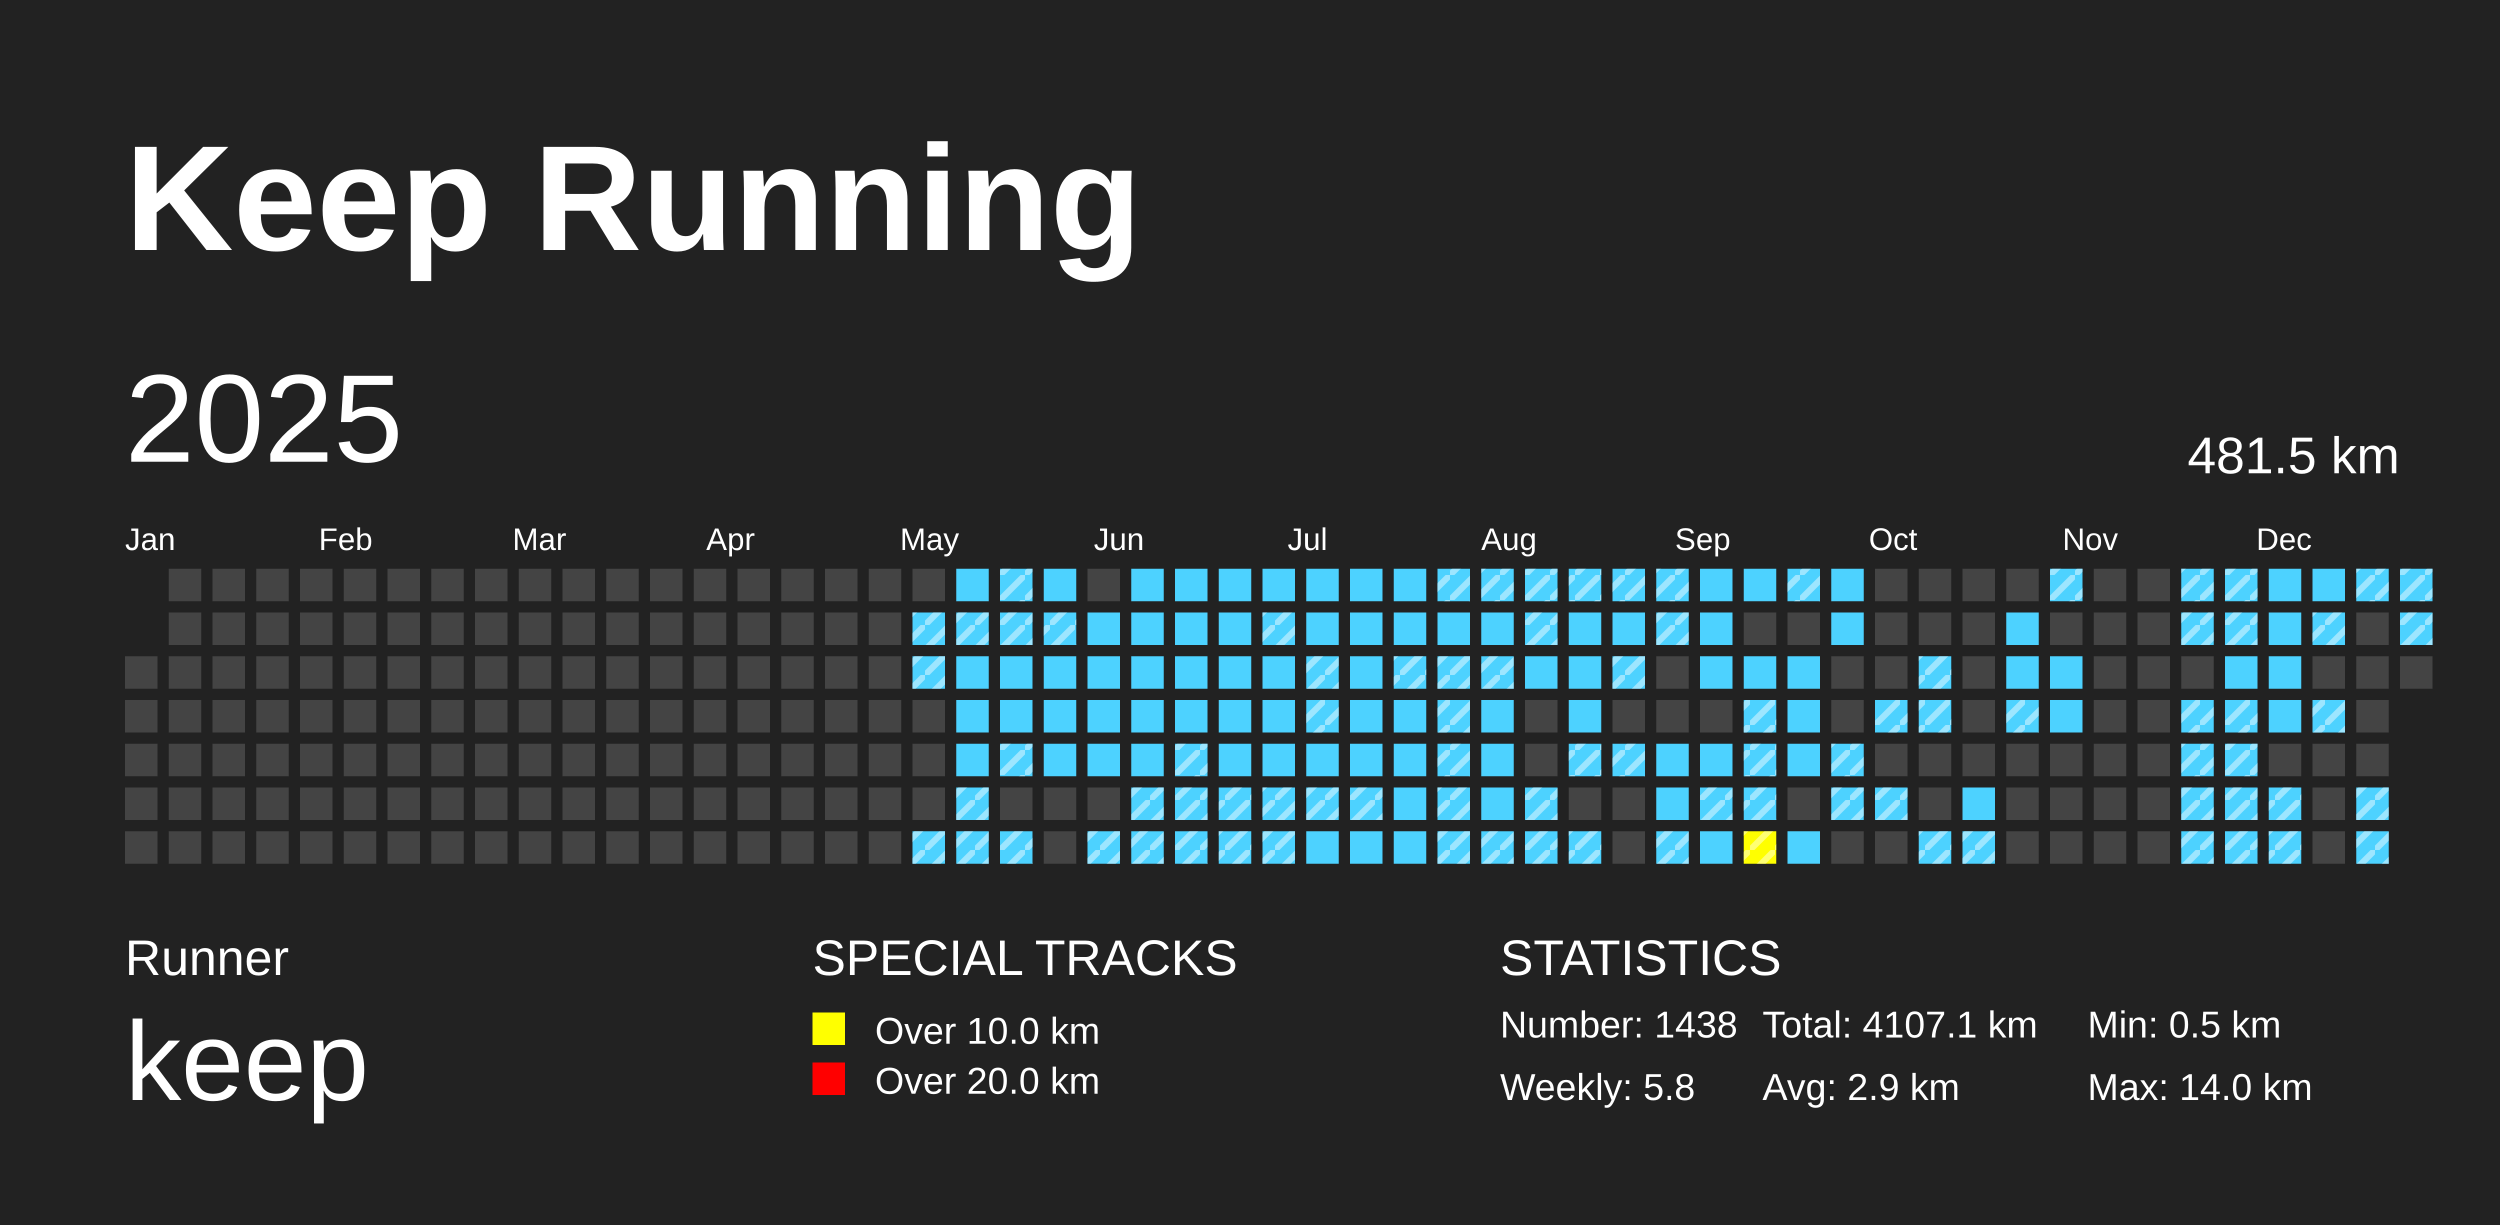
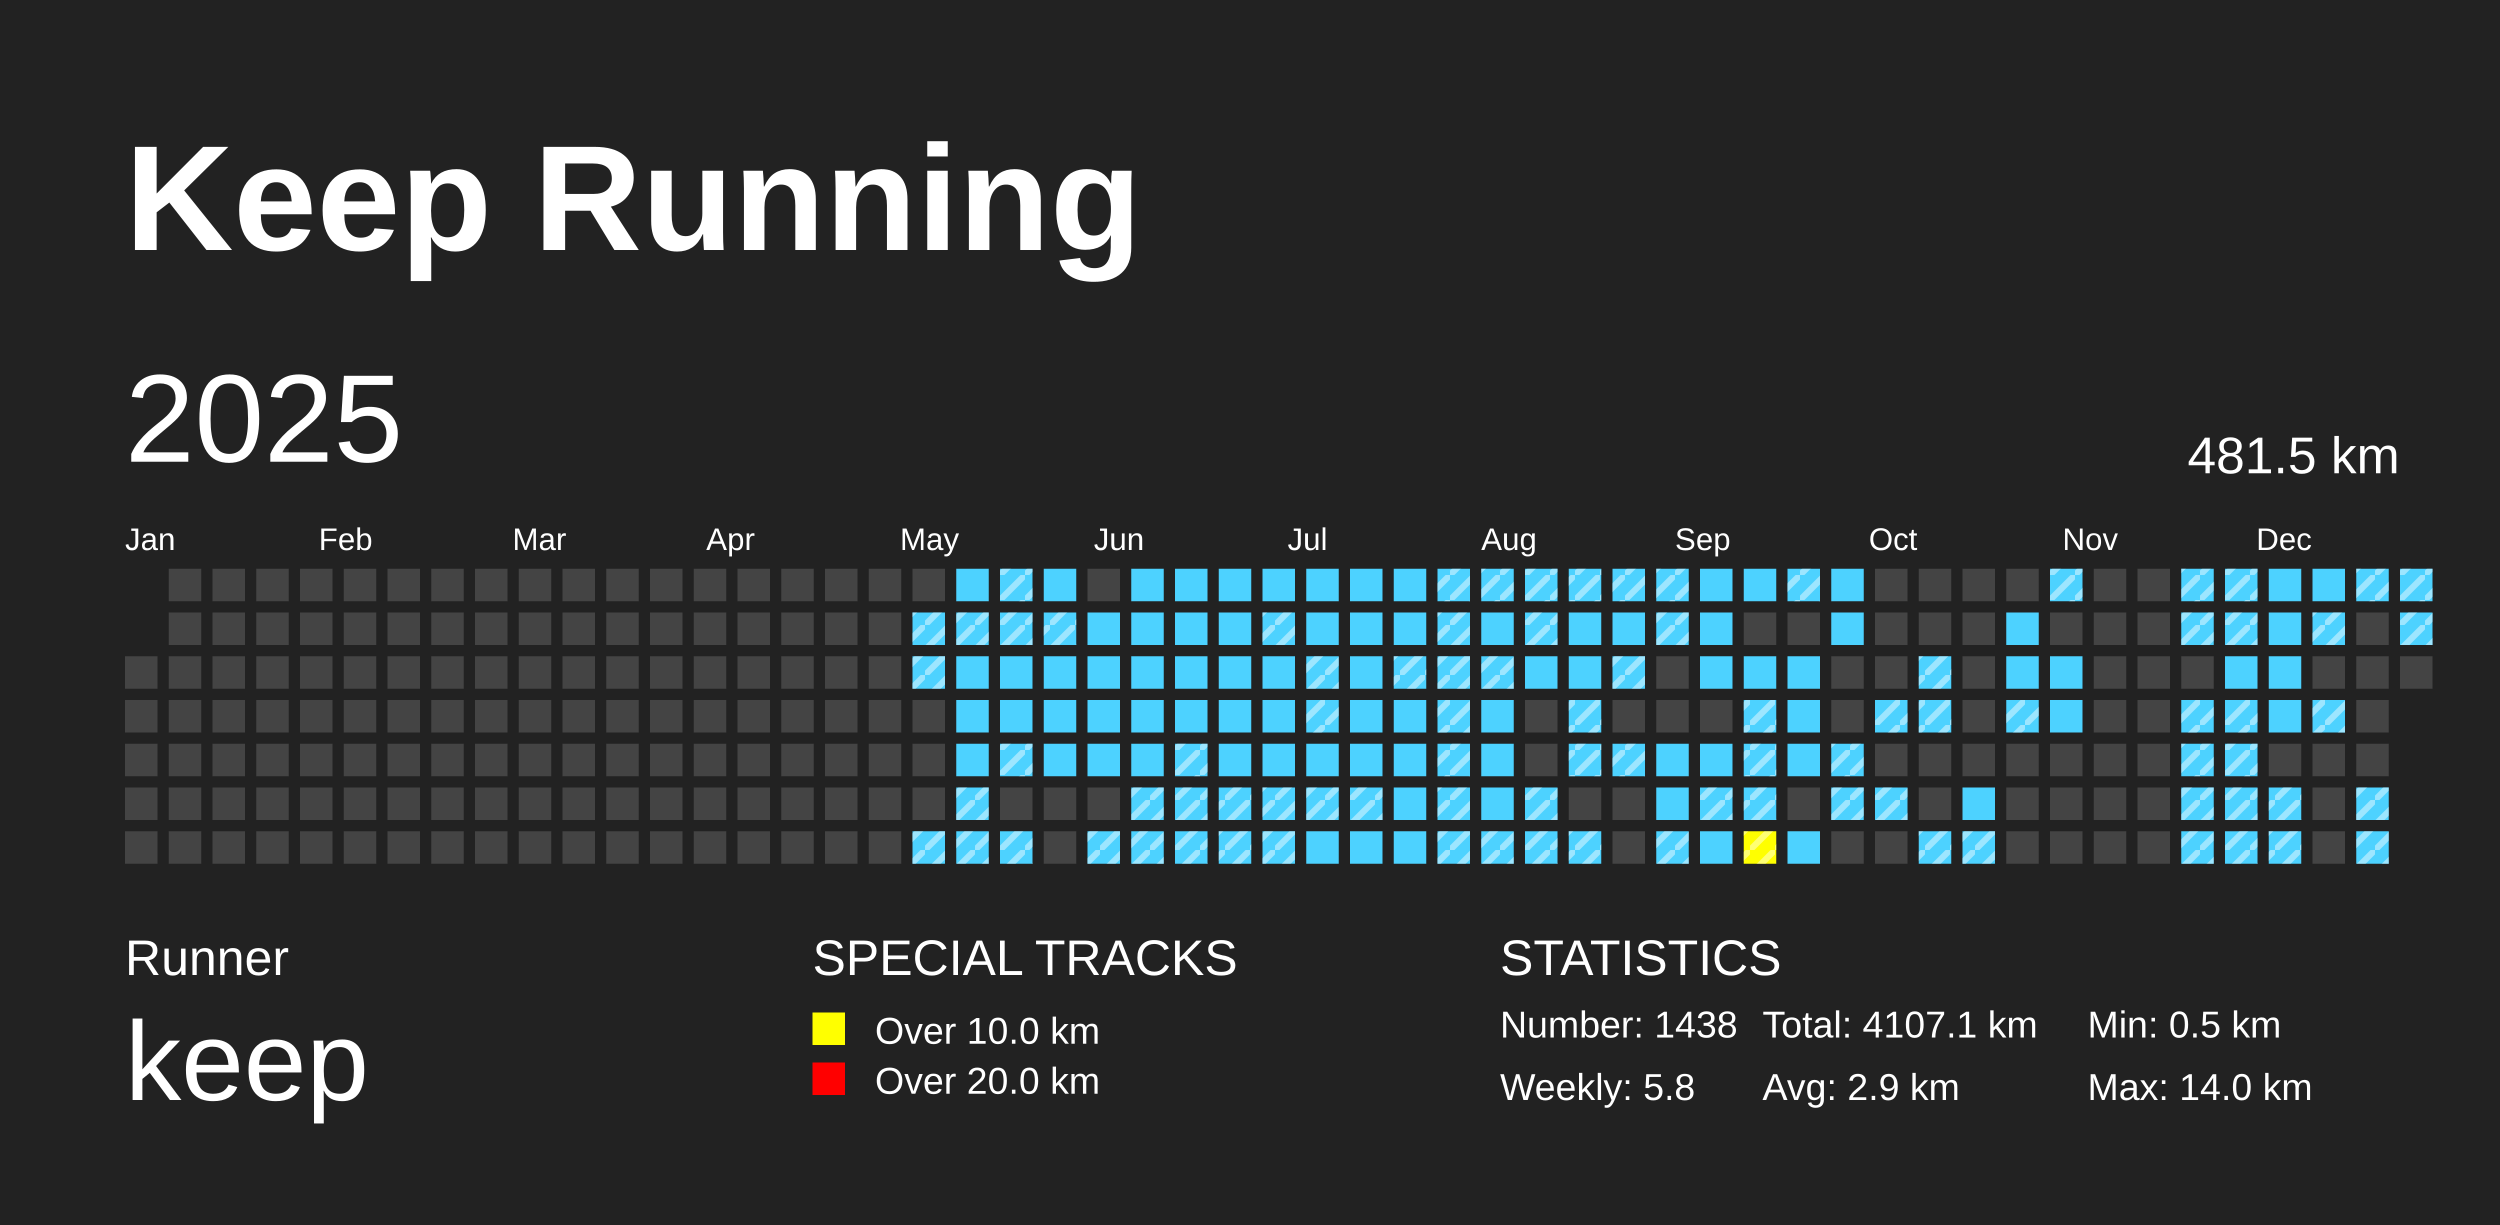
<svg xmlns="http://www.w3.org/2000/svg" baseProfile="full" height="98mm" version="1.1" viewBox="0,0,200,98" width="200mm">
  <defs>
    <pattern height="2" id="indoor-stripe" patternUnits="userSpaceOnUse" width="2">
      <line stroke="white" stroke-opacity="0.45" stroke-width="0.5" x1="0" x2="2" y1="2" y2="0" />
    </pattern>
  </defs>
  <rect fill="#222222" height="98" width="200" x="0" y="0" />
  <text fill="#FFFFFF" style="font-size:12px; font-family:Arial; font-weight:bold;" x="10" y="20">Keep Running</text>
  <text fill="#FFFFFF" style="font-size:4px; font-family:Arial" x="10" y="78">Runner</text>
  <text fill="#FFFFFF" style="font-size:9px; font-family:Arial" x="10" y="88">keep</text>
  <text fill="#FFFFFF" style="font-size:4px; font-family:Arial" x="65" y="78">SPECIAL TRACKS</text>
  <rect fill="yellow" height="2.6" width="2.6" x="65" y="81" />
  <text fill="#FFFFFF" style="font-size:3px; font-family:Arial" x="70" y="83.5">Over 10.0 km</text>
  <rect fill="red" height="2.6" width="2.6" x="65" y="85" />
  <text fill="#FFFFFF" style="font-size:3px; font-family:Arial" x="70" y="87.5">Over 20.0 km</text>
  <text fill="#FFFFFF" style="font-size:4px; font-family:Arial" x="120" y="78">STATISTICS</text>
  <text fill="#FFFFFF" style="font-size:3px; font-family:Arial" x="120" y="83">Number: 1438</text>
  <text fill="#FFFFFF" style="font-size:3px; font-family:Arial" x="120" y="88">Weekly: 5.8</text>
  <text fill="#FFFFFF" style="font-size:3px; font-family:Arial" x="141" y="83">Total: 4107.1 km</text>
  <text fill="#FFFFFF" style="font-size:3px; font-family:Arial" x="141" y="88">Avg: 2.9 km</text>
  <text fill="#FFFFFF" style="font-size:3px; font-family:Arial" x="167" y="83">Min: 0.5 km</text>
  <text fill="#FFFFFF" style="font-size:3px; font-family:Arial" x="167" y="88">Max: 14.0 km</text>
  <text dominant-baseline="hanging" fill="#FFFFFF" style="font-size:10.0px; font-family:Arial;" x="10" y="30">2025</text>
  <text dominant-baseline="hanging" fill="#FFFFFF" style="font-size:4.125px; font-family:Arial;" x="175" y="35">481.5 km</text>
  <text fill="#FFFFFF" style="font-size:2.5px; font-family:Arial" x="10.0" y="44">Jan</text>
  <text fill="#FFFFFF" style="font-size:2.5px; font-family:Arial" x="25.5" y="44">Feb</text>
  <text fill="#FFFFFF" style="font-size:2.5px; font-family:Arial" x="41.0" y="44">Mar</text>
  <text fill="#FFFFFF" style="font-size:2.5px; font-family:Arial" x="56.5" y="44">Apr</text>
  <text fill="#FFFFFF" style="font-size:2.5px; font-family:Arial" x="72.0" y="44">May</text>
  <text fill="#FFFFFF" style="font-size:2.5px; font-family:Arial" x="87.5" y="44">Jun</text>
  <text fill="#FFFFFF" style="font-size:2.5px; font-family:Arial" x="103.0" y="44">Jul</text>
  <text fill="#FFFFFF" style="font-size:2.5px; font-family:Arial" x="118.5" y="44">Aug</text>
  <text fill="#FFFFFF" style="font-size:2.5px; font-family:Arial" x="134.0" y="44">Sep</text>
  <text fill="#FFFFFF" style="font-size:2.5px; font-family:Arial" x="149.5" y="44">Oct</text>
  <text fill="#FFFFFF" style="font-size:2.5px; font-family:Arial" x="165.0" y="44">Nov</text>
  <text fill="#FFFFFF" style="font-size:2.5px; font-family:Arial" x="180.5" y="44">Dec</text>
  <rect fill="#444444" height="2.6" width="2.6" x="10.0" y="52.5" />
  <rect fill="#444444" height="2.6" width="2.6" x="10.0" y="56.0" />
  <rect fill="#444444" height="2.6" width="2.6" x="10.0" y="59.5" />
  <rect fill="#444444" height="2.6" width="2.6" x="10.0" y="63.0" />
  <rect fill="#444444" height="2.6" width="2.6" x="10.0" y="66.5" />
  <rect fill="#444444" height="2.6" width="2.6" x="13.5" y="45.5" />
  <rect fill="#444444" height="2.6" width="2.6" x="13.5" y="49.0" />
  <rect fill="#444444" height="2.6" width="2.6" x="13.5" y="52.5" />
  <rect fill="#444444" height="2.6" width="2.6" x="13.5" y="56.0" />
  <rect fill="#444444" height="2.6" width="2.6" x="13.5" y="59.5" />
  <rect fill="#444444" height="2.6" width="2.6" x="13.5" y="63.0" />
  <rect fill="#444444" height="2.6" width="2.6" x="13.5" y="66.5" />
  <rect fill="#444444" height="2.6" width="2.6" x="17.0" y="45.5" />
  <rect fill="#444444" height="2.6" width="2.6" x="17.0" y="49.0" />
  <rect fill="#444444" height="2.6" width="2.6" x="17.0" y="52.5" />
  <rect fill="#444444" height="2.6" width="2.6" x="17.0" y="56.0" />
  <rect fill="#444444" height="2.6" width="2.6" x="17.0" y="59.5" />
  <rect fill="#444444" height="2.6" width="2.6" x="17.0" y="63.0" />
  <rect fill="#444444" height="2.6" width="2.6" x="17.0" y="66.5" />
  <rect fill="#444444" height="2.6" width="2.6" x="20.5" y="45.5" />
  <rect fill="#444444" height="2.6" width="2.6" x="20.5" y="49.0" />
  <rect fill="#444444" height="2.6" width="2.6" x="20.5" y="52.5" />
  <rect fill="#444444" height="2.6" width="2.6" x="20.5" y="56.0" />
  <rect fill="#444444" height="2.6" width="2.6" x="20.5" y="59.5" />
  <rect fill="#444444" height="2.6" width="2.6" x="20.5" y="63.0" />
  <rect fill="#444444" height="2.6" width="2.6" x="20.5" y="66.5" />
  <rect fill="#444444" height="2.6" width="2.6" x="24.0" y="45.5" />
  <rect fill="#444444" height="2.6" width="2.6" x="24.0" y="49.0" />
  <rect fill="#444444" height="2.6" width="2.6" x="24.0" y="52.5" />
  <rect fill="#444444" height="2.6" width="2.6" x="24.0" y="56.0" />
  <rect fill="#444444" height="2.6" width="2.6" x="24.0" y="59.5" />
  <rect fill="#444444" height="2.6" width="2.6" x="24.0" y="63.0" />
  <rect fill="#444444" height="2.6" width="2.6" x="24.0" y="66.5" />
  <rect fill="#444444" height="2.6" width="2.6" x="27.5" y="45.5" />
  <rect fill="#444444" height="2.6" width="2.6" x="27.5" y="49.0" />
  <rect fill="#444444" height="2.6" width="2.6" x="27.5" y="52.5" />
  <rect fill="#444444" height="2.6" width="2.6" x="27.5" y="56.0" />
  <rect fill="#444444" height="2.6" width="2.6" x="27.5" y="59.5" />
  <rect fill="#444444" height="2.6" width="2.6" x="27.5" y="63.0" />
  <rect fill="#444444" height="2.6" width="2.6" x="27.5" y="66.5" />
  <rect fill="#444444" height="2.6" width="2.6" x="31.0" y="45.5" />
  <rect fill="#444444" height="2.6" width="2.6" x="31.0" y="49.0" />
  <rect fill="#444444" height="2.6" width="2.6" x="31.0" y="52.5" />
  <rect fill="#444444" height="2.6" width="2.6" x="31.0" y="56.0" />
  <rect fill="#444444" height="2.6" width="2.6" x="31.0" y="59.5" />
  <rect fill="#444444" height="2.6" width="2.6" x="31.0" y="63.0" />
  <rect fill="#444444" height="2.6" width="2.6" x="31.0" y="66.5" />
  <rect fill="#444444" height="2.6" width="2.6" x="34.5" y="45.5" />
  <rect fill="#444444" height="2.6" width="2.6" x="34.5" y="49.0" />
  <rect fill="#444444" height="2.6" width="2.6" x="34.5" y="52.5" />
  <rect fill="#444444" height="2.6" width="2.6" x="34.5" y="56.0" />
  <rect fill="#444444" height="2.6" width="2.6" x="34.5" y="59.5" />
  <rect fill="#444444" height="2.6" width="2.6" x="34.5" y="63.0" />
  <rect fill="#444444" height="2.6" width="2.6" x="34.5" y="66.5" />
  <rect fill="#444444" height="2.6" width="2.6" x="38.0" y="45.5" />
  <rect fill="#444444" height="2.6" width="2.6" x="38.0" y="49.0" />
  <rect fill="#444444" height="2.6" width="2.6" x="38.0" y="52.5" />
  <rect fill="#444444" height="2.6" width="2.6" x="38.0" y="56.0" />
  <rect fill="#444444" height="2.6" width="2.6" x="38.0" y="59.5" />
  <rect fill="#444444" height="2.6" width="2.6" x="38.0" y="63.0" />
  <rect fill="#444444" height="2.6" width="2.6" x="38.0" y="66.5" />
  <rect fill="#444444" height="2.6" width="2.6" x="41.5" y="45.5" />
  <rect fill="#444444" height="2.6" width="2.6" x="41.5" y="49.0" />
  <rect fill="#444444" height="2.6" width="2.6" x="41.5" y="52.5" />
  <rect fill="#444444" height="2.6" width="2.6" x="41.5" y="56.0" />
  <rect fill="#444444" height="2.6" width="2.6" x="41.5" y="59.5" />
  <rect fill="#444444" height="2.6" width="2.6" x="41.5" y="63.0" />
  <rect fill="#444444" height="2.6" width="2.6" x="41.5" y="66.5" />
  <rect fill="#444444" height="2.6" width="2.6" x="45.0" y="45.5" />
  <rect fill="#444444" height="2.6" width="2.6" x="45.0" y="49.0" />
  <rect fill="#444444" height="2.6" width="2.6" x="45.0" y="52.5" />
  <rect fill="#444444" height="2.6" width="2.6" x="45.0" y="56.0" />
  <rect fill="#444444" height="2.6" width="2.6" x="45.0" y="59.5" />
  <rect fill="#444444" height="2.6" width="2.6" x="45.0" y="63.0" />
  <rect fill="#444444" height="2.6" width="2.6" x="45.0" y="66.5" />
  <rect fill="#444444" height="2.6" width="2.6" x="48.5" y="45.5" />
  <rect fill="#444444" height="2.6" width="2.6" x="48.5" y="49.0" />
  <rect fill="#444444" height="2.6" width="2.6" x="48.5" y="52.5" />
  <rect fill="#444444" height="2.6" width="2.6" x="48.5" y="56.0" />
  <rect fill="#444444" height="2.6" width="2.6" x="48.5" y="59.5" />
  <rect fill="#444444" height="2.6" width="2.6" x="48.5" y="63.0" />
  <rect fill="#444444" height="2.6" width="2.6" x="48.5" y="66.5" />
  <rect fill="#444444" height="2.6" width="2.6" x="52.0" y="45.5" />
  <rect fill="#444444" height="2.6" width="2.6" x="52.0" y="49.0" />
  <rect fill="#444444" height="2.6" width="2.6" x="52.0" y="52.5" />
  <rect fill="#444444" height="2.6" width="2.6" x="52.0" y="56.0" />
  <rect fill="#444444" height="2.6" width="2.6" x="52.0" y="59.5" />
  <rect fill="#444444" height="2.6" width="2.6" x="52.0" y="63.0" />
  <rect fill="#444444" height="2.6" width="2.6" x="52.0" y="66.5" />
  <rect fill="#444444" height="2.6" width="2.6" x="55.5" y="45.5" />
  <rect fill="#444444" height="2.6" width="2.6" x="55.5" y="49.0" />
  <rect fill="#444444" height="2.6" width="2.6" x="55.5" y="52.5" />
  <rect fill="#444444" height="2.6" width="2.6" x="55.5" y="56.0" />
  <rect fill="#444444" height="2.6" width="2.6" x="55.5" y="59.5" />
  <rect fill="#444444" height="2.6" width="2.6" x="55.5" y="63.0" />
  <rect fill="#444444" height="2.6" width="2.6" x="55.5" y="66.5" />
  <rect fill="#444444" height="2.6" width="2.6" x="59.0" y="45.5" />
  <rect fill="#444444" height="2.6" width="2.6" x="59.0" y="49.0" />
  <rect fill="#444444" height="2.6" width="2.6" x="59.0" y="52.5" />
  <rect fill="#444444" height="2.6" width="2.6" x="59.0" y="56.0" />
  <rect fill="#444444" height="2.6" width="2.6" x="59.0" y="59.5" />
  <rect fill="#444444" height="2.6" width="2.6" x="59.0" y="63.0" />
  <rect fill="#444444" height="2.6" width="2.6" x="59.0" y="66.5" />
  <rect fill="#444444" height="2.6" width="2.6" x="62.5" y="45.5" />
  <rect fill="#444444" height="2.6" width="2.6" x="62.5" y="49.0" />
  <rect fill="#444444" height="2.6" width="2.6" x="62.5" y="52.5" />
  <rect fill="#444444" height="2.6" width="2.6" x="62.5" y="56.0" />
  <rect fill="#444444" height="2.6" width="2.6" x="62.5" y="59.5" />
  <rect fill="#444444" height="2.6" width="2.6" x="62.5" y="63.0" />
  <rect fill="#444444" height="2.6" width="2.6" x="62.5" y="66.5" />
  <rect fill="#444444" height="2.6" width="2.6" x="66.0" y="45.5" />
  <rect fill="#444444" height="2.6" width="2.6" x="66.0" y="49.0" />
  <rect fill="#444444" height="2.6" width="2.6" x="66.0" y="52.5" />
  <rect fill="#444444" height="2.6" width="2.6" x="66.0" y="56.0" />
  <rect fill="#444444" height="2.6" width="2.6" x="66.0" y="59.5" />
  <rect fill="#444444" height="2.6" width="2.6" x="66.0" y="63.0" />
  <rect fill="#444444" height="2.6" width="2.6" x="66.0" y="66.5" />
  <rect fill="#444444" height="2.6" width="2.6" x="69.5" y="45.5" />
  <rect fill="#444444" height="2.6" width="2.6" x="69.5" y="49.0" />
  <rect fill="#444444" height="2.6" width="2.6" x="69.5" y="52.5" />
  <rect fill="#444444" height="2.6" width="2.6" x="69.5" y="56.0" />
  <rect fill="#444444" height="2.6" width="2.6" x="69.5" y="59.5" />
  <rect fill="#444444" height="2.6" width="2.6" x="69.5" y="63.0" />
  <rect fill="#444444" height="2.6" width="2.6" x="69.5" y="66.5" />
  <rect fill="#444444" height="2.6" width="2.6" x="73.0" y="45.5" />
  <rect fill="#4DD2FF" height="2.6" width="2.6" x="73.0" y="49.0" />
  <rect fill="url(#indoor-stripe)" height="2.6" style="pointer-events: none;" width="2.6" x="73.0" y="49.0" />
  <rect fill="#4DD2FF" height="2.6" width="2.6" x="73.0" y="52.5" />
  <rect fill="url(#indoor-stripe)" height="2.6" style="pointer-events: none;" width="2.6" x="73.0" y="52.5" />
  <rect fill="#444444" height="2.6" width="2.6" x="73.0" y="56.0" />
  <rect fill="#444444" height="2.6" width="2.6" x="73.0" y="59.5" />
  <rect fill="#444444" height="2.6" width="2.6" x="73.0" y="63.0" />
  <rect fill="#4DD2FF" height="2.6" width="2.6" x="73.0" y="66.5" />
  <rect fill="url(#indoor-stripe)" height="2.6" style="pointer-events: none;" width="2.6" x="73.0" y="66.5" />
  <rect fill="#4DD2FF" height="2.6" width="2.6" x="76.5" y="45.5" />
  <rect fill="#4DD2FF" height="2.6" width="2.6" x="76.5" y="49.0" />
  <rect fill="url(#indoor-stripe)" height="2.6" style="pointer-events: none;" width="2.6" x="76.5" y="49.0" />
  <rect fill="#4DD2FF" height="2.6" width="2.6" x="76.5" y="52.5" />
  <rect fill="#4DD2FF" height="2.6" width="2.6" x="76.5" y="56.0" />
  <rect fill="#4DD2FF" height="2.6" width="2.6" x="76.5" y="59.5" />
  <rect fill="#4DD2FF" height="2.6" width="2.6" x="76.5" y="63.0" />
  <rect fill="url(#indoor-stripe)" height="2.6" style="pointer-events: none;" width="2.6" x="76.5" y="63.0" />
  <rect fill="#4DD2FF" height="2.6" width="2.6" x="76.5" y="66.5" />
  <rect fill="url(#indoor-stripe)" height="2.6" style="pointer-events: none;" width="2.6" x="76.5" y="66.5" />
  <rect fill="#4DD2FF" height="2.6" width="2.6" x="80.0" y="45.5" />
  <rect fill="url(#indoor-stripe)" height="2.6" style="pointer-events: none;" width="2.6" x="80.0" y="45.5" />
  <rect fill="#4DD2FF" height="2.6" width="2.6" x="80.0" y="49.0" />
  <rect fill="url(#indoor-stripe)" height="2.6" style="pointer-events: none;" width="2.6" x="80.0" y="49.0" />
  <rect fill="#4DD2FF" height="2.6" width="2.6" x="80.0" y="52.5" />
  <rect fill="#4DD2FF" height="2.6" width="2.6" x="80.0" y="56.0" />
  <rect fill="#4DD2FF" height="2.6" width="2.6" x="80.0" y="59.5" />
  <rect fill="url(#indoor-stripe)" height="2.6" style="pointer-events: none;" width="2.6" x="80.0" y="59.5" />
  <rect fill="#444444" height="2.6" width="2.6" x="80.0" y="63.0" />
  <rect fill="#4DD2FF" height="2.6" width="2.6" x="80.0" y="66.5" />
  <rect fill="url(#indoor-stripe)" height="2.6" style="pointer-events: none;" width="2.6" x="80.0" y="66.5" />
  <rect fill="#4DD2FF" height="2.6" width="2.6" x="83.5" y="45.5" />
  <rect fill="#4DD2FF" height="2.6" width="2.6" x="83.5" y="49.0" />
  <rect fill="url(#indoor-stripe)" height="2.6" style="pointer-events: none;" width="2.6" x="83.5" y="49.0" />
  <rect fill="#4DD2FF" height="2.6" width="2.6" x="83.5" y="52.5" />
  <rect fill="#4DD2FF" height="2.6" width="2.6" x="83.5" y="56.0" />
  <rect fill="#4DD2FF" height="2.6" width="2.6" x="83.5" y="59.5" />
  <rect fill="#444444" height="2.6" width="2.6" x="83.5" y="63.0" />
  <rect fill="#444444" height="2.6" width="2.6" x="83.5" y="66.5" />
  <rect fill="#444444" height="2.6" width="2.6" x="87.0" y="45.5" />
  <rect fill="#4DD2FF" height="2.6" width="2.6" x="87.0" y="49.0" />
  <rect fill="#4DD2FF" height="2.6" width="2.6" x="87.0" y="52.5" />
  <rect fill="#4DD2FF" height="2.6" width="2.6" x="87.0" y="56.0" />
  <rect fill="#4DD2FF" height="2.6" width="2.6" x="87.0" y="59.5" />
  <rect fill="#444444" height="2.6" width="2.6" x="87.0" y="63.0" />
  <rect fill="#4DD2FF" height="2.6" width="2.6" x="87.0" y="66.5" />
  <rect fill="url(#indoor-stripe)" height="2.6" style="pointer-events: none;" width="2.6" x="87.0" y="66.5" />
  <rect fill="#4DD2FF" height="2.6" width="2.6" x="90.5" y="45.5" />
  <rect fill="#4DD2FF" height="2.6" width="2.6" x="90.5" y="49.0" />
  <rect fill="#4DD2FF" height="2.6" width="2.6" x="90.5" y="52.5" />
  <rect fill="#4DD2FF" height="2.6" width="2.6" x="90.5" y="56.0" />
  <rect fill="#4DD2FF" height="2.6" width="2.6" x="90.5" y="59.5" />
  <rect fill="#4DD2FF" height="2.6" width="2.6" x="90.5" y="63.0" />
  <rect fill="url(#indoor-stripe)" height="2.6" style="pointer-events: none;" width="2.6" x="90.5" y="63.0" />
  <rect fill="#4DD2FF" height="2.6" width="2.6" x="90.5" y="66.5" />
  <rect fill="url(#indoor-stripe)" height="2.6" style="pointer-events: none;" width="2.6" x="90.5" y="66.5" />
  <rect fill="#4DD2FF" height="2.6" width="2.6" x="94.0" y="45.5" />
  <rect fill="#4DD2FF" height="2.6" width="2.6" x="94.0" y="49.0" />
  <rect fill="#4DD2FF" height="2.6" width="2.6" x="94.0" y="52.5" />
  <rect fill="#4DD2FF" height="2.6" width="2.6" x="94.0" y="56.0" />
  <rect fill="#4DD2FF" height="2.6" width="2.6" x="94.0" y="59.5" />
  <rect fill="url(#indoor-stripe)" height="2.6" style="pointer-events: none;" width="2.6" x="94.0" y="59.5" />
  <rect fill="#4DD2FF" height="2.6" width="2.6" x="94.0" y="63.0" />
  <rect fill="url(#indoor-stripe)" height="2.6" style="pointer-events: none;" width="2.6" x="94.0" y="63.0" />
  <rect fill="#4DD2FF" height="2.6" width="2.6" x="94.0" y="66.5" />
  <rect fill="url(#indoor-stripe)" height="2.6" style="pointer-events: none;" width="2.6" x="94.0" y="66.5" />
  <rect fill="#4DD2FF" height="2.6" width="2.6" x="97.5" y="45.5" />
  <rect fill="#4DD2FF" height="2.6" width="2.6" x="97.5" y="49.0" />
  <rect fill="#4DD2FF" height="2.6" width="2.6" x="97.5" y="52.5" />
  <rect fill="#4DD2FF" height="2.6" width="2.6" x="97.5" y="56.0" />
  <rect fill="#4DD2FF" height="2.6" width="2.6" x="97.5" y="59.5" />
  <rect fill="#4DD2FF" height="2.6" width="2.6" x="97.5" y="63.0" />
  <rect fill="url(#indoor-stripe)" height="2.6" style="pointer-events: none;" width="2.6" x="97.5" y="63.0" />
  <rect fill="#4DD2FF" height="2.6" width="2.6" x="97.5" y="66.5" />
  <rect fill="url(#indoor-stripe)" height="2.6" style="pointer-events: none;" width="2.6" x="97.5" y="66.5" />
  <rect fill="#4DD2FF" height="2.6" width="2.6" x="101.0" y="45.5" />
  <rect fill="#4DD2FF" height="2.6" width="2.6" x="101.0" y="49.0" />
  <rect fill="url(#indoor-stripe)" height="2.6" style="pointer-events: none;" width="2.6" x="101.0" y="49.0" />
  <rect fill="#4DD2FF" height="2.6" width="2.6" x="101.0" y="52.5" />
  <rect fill="#4DD2FF" height="2.6" width="2.6" x="101.0" y="56.0" />
  <rect fill="#4DD2FF" height="2.6" width="2.6" x="101.0" y="59.5" />
  <rect fill="#4DD2FF" height="2.6" width="2.6" x="101.0" y="63.0" />
  <rect fill="url(#indoor-stripe)" height="2.6" style="pointer-events: none;" width="2.6" x="101.0" y="63.0" />
  <rect fill="#4DD2FF" height="2.6" width="2.6" x="101.0" y="66.5" />
  <rect fill="url(#indoor-stripe)" height="2.6" style="pointer-events: none;" width="2.6" x="101.0" y="66.5" />
  <rect fill="#4DD2FF" height="2.6" width="2.6" x="104.5" y="45.5" />
  <rect fill="#4DD2FF" height="2.6" width="2.6" x="104.5" y="49.0" />
  <rect fill="#4DD2FF" height="2.6" width="2.6" x="104.5" y="52.5" />
  <rect fill="url(#indoor-stripe)" height="2.6" style="pointer-events: none;" width="2.6" x="104.5" y="52.5" />
  <rect fill="#4DD2FF" height="2.6" width="2.6" x="104.5" y="56.0" />
  <rect fill="url(#indoor-stripe)" height="2.6" style="pointer-events: none;" width="2.6" x="104.5" y="56.0" />
  <rect fill="#4DD2FF" height="2.6" width="2.6" x="104.5" y="59.5" />
  <rect fill="#4DD2FF" height="2.6" width="2.6" x="104.5" y="63.0" />
  <rect fill="url(#indoor-stripe)" height="2.6" style="pointer-events: none;" width="2.6" x="104.5" y="63.0" />
  <rect fill="#4DD2FF" height="2.6" width="2.6" x="104.5" y="66.5" />
  <rect fill="#4DD2FF" height="2.6" width="2.6" x="108.0" y="45.5" />
  <rect fill="#4DD2FF" height="2.6" width="2.6" x="108.0" y="49.0" />
  <rect fill="#4DD2FF" height="2.6" width="2.6" x="108.0" y="52.5" />
  <rect fill="#4DD2FF" height="2.6" width="2.6" x="108.0" y="56.0" />
  <rect fill="#4DD2FF" height="2.6" width="2.6" x="108.0" y="59.5" />
  <rect fill="#4DD2FF" height="2.6" width="2.6" x="108.0" y="63.0" />
  <rect fill="url(#indoor-stripe)" height="2.6" style="pointer-events: none;" width="2.6" x="108.0" y="63.0" />
  <rect fill="#4DD2FF" height="2.6" width="2.6" x="108.0" y="66.5" />
  <rect fill="#4DD2FF" height="2.6" width="2.6" x="111.5" y="45.5" />
  <rect fill="#4DD2FF" height="2.6" width="2.6" x="111.5" y="49.0" />
  <rect fill="#4DD2FF" height="2.6" width="2.6" x="111.5" y="52.5" />
  <rect fill="url(#indoor-stripe)" height="2.6" style="pointer-events: none;" width="2.6" x="111.5" y="52.5" />
  <rect fill="#4DD2FF" height="2.6" width="2.6" x="111.5" y="56.0" />
  <rect fill="#4DD2FF" height="2.6" width="2.6" x="111.5" y="59.5" />
  <rect fill="#4DD2FF" height="2.6" width="2.6" x="111.5" y="63.0" />
  <rect fill="#4DD2FF" height="2.6" width="2.6" x="111.5" y="66.5" />
  <rect fill="#4DD2FF" height="2.6" width="2.6" x="115.0" y="45.5" />
  <rect fill="url(#indoor-stripe)" height="2.6" style="pointer-events: none;" width="2.6" x="115.0" y="45.5" />
  <rect fill="#4DD2FF" height="2.6" width="2.6" x="115.0" y="49.0" />
+   <rect fill="url(#indoor-stripe)" height="2.6" style="pointer-events: none;" width="2.6" x="115.0" y="49.0" />
  <rect fill="#4DD2FF" height="2.6" width="2.6" x="115.0" y="52.5" />
  <rect fill="url(#indoor-stripe)" height="2.6" style="pointer-events: none;" width="2.6" x="115.0" y="52.5" />
  <rect fill="#4DD2FF" height="2.6" width="2.6" x="115.0" y="56.0" />
  <rect fill="url(#indoor-stripe)" height="2.6" style="pointer-events: none;" width="2.6" x="115.0" y="56.0" />
  <rect fill="#4DD2FF" height="2.6" width="2.6" x="115.0" y="59.5" />
  <rect fill="url(#indoor-stripe)" height="2.6" style="pointer-events: none;" width="2.6" x="115.0" y="59.5" />
  <rect fill="#4DD2FF" height="2.6" width="2.6" x="115.0" y="63.0" />
  <rect fill="url(#indoor-stripe)" height="2.6" style="pointer-events: none;" width="2.6" x="115.0" y="63.0" />
  <rect fill="#4DD2FF" height="2.6" width="2.6" x="115.0" y="66.5" />
  <rect fill="url(#indoor-stripe)" height="2.6" style="pointer-events: none;" width="2.6" x="115.0" y="66.5" />
  <rect fill="#4DD2FF" height="2.6" width="2.6" x="118.5" y="45.5" />
  <rect fill="url(#indoor-stripe)" height="2.6" style="pointer-events: none;" width="2.6" x="118.5" y="45.5" />
  <rect fill="#4DD2FF" height="2.6" width="2.6" x="118.5" y="49.0" />
  <rect fill="#4DD2FF" height="2.6" width="2.6" x="118.5" y="52.5" />
  <rect fill="url(#indoor-stripe)" height="2.6" style="pointer-events: none;" width="2.6" x="118.5" y="52.5" />
  <rect fill="#4DD2FF" height="2.6" width="2.6" x="118.5" y="56.0" />
  <rect fill="#4DD2FF" height="2.6" width="2.6" x="118.5" y="59.5" />
  <rect fill="#4DD2FF" height="2.6" width="2.6" x="118.5" y="63.0" />
  <rect fill="#4DD2FF" height="2.6" width="2.6" x="118.5" y="66.5" />
  <rect fill="url(#indoor-stripe)" height="2.6" style="pointer-events: none;" width="2.6" x="118.5" y="66.5" />
  <rect fill="#4DD2FF" height="2.6" width="2.6" x="122.0" y="45.5" />
  <rect fill="url(#indoor-stripe)" height="2.6" style="pointer-events: none;" width="2.6" x="122.0" y="45.5" />
  <rect fill="#4DD2FF" height="2.6" width="2.6" x="122.0" y="49.0" />
  <rect fill="url(#indoor-stripe)" height="2.6" style="pointer-events: none;" width="2.6" x="122.0" y="49.0" />
  <rect fill="#4DD2FF" height="2.6" width="2.6" x="122.0" y="52.5" />
  <rect fill="#444444" height="2.6" width="2.6" x="122.0" y="56.0" />
  <rect fill="#444444" height="2.6" width="2.6" x="122.0" y="59.5" />
  <rect fill="#4DD2FF" height="2.6" width="2.6" x="122.0" y="63.0" />
  <rect fill="url(#indoor-stripe)" height="2.6" style="pointer-events: none;" width="2.6" x="122.0" y="63.0" />
  <rect fill="#4DD2FF" height="2.6" width="2.6" x="122.0" y="66.5" />
  <rect fill="url(#indoor-stripe)" height="2.6" style="pointer-events: none;" width="2.6" x="122.0" y="66.5" />
  <rect fill="#4DD2FF" height="2.6" width="2.6" x="125.5" y="45.5" />
  <rect fill="url(#indoor-stripe)" height="2.6" style="pointer-events: none;" width="2.6" x="125.5" y="45.5" />
  <rect fill="#4DD2FF" height="2.6" width="2.6" x="125.5" y="49.0" />
  <rect fill="#4DD2FF" height="2.6" width="2.6" x="125.5" y="52.5" />
  <rect fill="#4DD2FF" height="2.6" width="2.6" x="125.5" y="56.0" />
+   <rect fill="url(#indoor-stripe)" height="2.6" style="pointer-events: none;" width="2.6" x="125.5" y="56.0" />
  <rect fill="#4DD2FF" height="2.6" width="2.6" x="125.5" y="59.5" />
  <rect fill="url(#indoor-stripe)" height="2.6" style="pointer-events: none;" width="2.6" x="125.5" y="59.5" />
  <rect fill="#444444" height="2.6" width="2.6" x="125.5" y="63.0" />
  <rect fill="#4DD2FF" height="2.6" width="2.6" x="125.5" y="66.5" />
  <rect fill="url(#indoor-stripe)" height="2.6" style="pointer-events: none;" width="2.6" x="125.5" y="66.5" />
  <rect fill="#4DD2FF" height="2.6" width="2.6" x="129.0" y="45.5" />
  <rect fill="url(#indoor-stripe)" height="2.6" style="pointer-events: none;" width="2.6" x="129.0" y="45.5" />
  <rect fill="#4DD2FF" height="2.6" width="2.6" x="129.0" y="49.0" />
  <rect fill="#4DD2FF" height="2.6" width="2.6" x="129.0" y="52.5" />
  <rect fill="url(#indoor-stripe)" height="2.6" style="pointer-events: none;" width="2.6" x="129.0" y="52.5" />
  <rect fill="#444444" height="2.6" width="2.6" x="129.0" y="56.0" />
  <rect fill="#4DD2FF" height="2.6" width="2.6" x="129.0" y="59.5" />
  <rect fill="url(#indoor-stripe)" height="2.6" style="pointer-events: none;" width="2.6" x="129.0" y="59.5" />
  <rect fill="#444444" height="2.6" width="2.6" x="129.0" y="63.0" />
  <rect fill="#444444" height="2.6" width="2.6" x="129.0" y="66.5" />
  <rect fill="#4DD2FF" height="2.6" width="2.6" x="132.5" y="45.5" />
  <rect fill="url(#indoor-stripe)" height="2.6" style="pointer-events: none;" width="2.6" x="132.5" y="45.5" />
  <rect fill="#4DD2FF" height="2.6" width="2.6" x="132.5" y="49.0" />
  <rect fill="url(#indoor-stripe)" height="2.6" style="pointer-events: none;" width="2.6" x="132.5" y="49.0" />
  <rect fill="#444444" height="2.6" width="2.6" x="132.5" y="52.5" />
  <rect fill="#444444" height="2.6" width="2.6" x="132.5" y="56.0" />
  <rect fill="#4DD2FF" height="2.6" width="2.6" x="132.5" y="59.5" />
  <rect fill="#4DD2FF" height="2.6" width="2.6" x="132.5" y="63.0" />
  <rect fill="#4DD2FF" height="2.6" width="2.6" x="132.5" y="66.5" />
  <rect fill="url(#indoor-stripe)" height="2.6" style="pointer-events: none;" width="2.6" x="132.5" y="66.5" />
  <rect fill="#4DD2FF" height="2.6" width="2.6" x="136.0" y="45.5" />
  <rect fill="#4DD2FF" height="2.6" width="2.6" x="136.0" y="49.0" />
  <rect fill="#4DD2FF" height="2.6" width="2.6" x="136.0" y="52.5" />
  <rect fill="#444444" height="2.6" width="2.6" x="136.0" y="56.0" />
  <rect fill="#4DD2FF" height="2.6" width="2.6" x="136.0" y="59.5" />
  <rect fill="#4DD2FF" height="2.6" width="2.6" x="136.0" y="63.0" />
  <rect fill="url(#indoor-stripe)" height="2.6" style="pointer-events: none;" width="2.6" x="136.0" y="63.0" />
  <rect fill="#4DD2FF" height="2.6" width="2.6" x="136.0" y="66.5" />
  <rect fill="#4DD2FF" height="2.6" width="2.6" x="139.5" y="45.5" />
  <rect fill="#444444" height="2.6" width="2.6" x="139.5" y="49.0" />
  <rect fill="#4DD2FF" height="2.6" width="2.6" x="139.5" y="52.5" />
  <rect fill="#4DD2FF" height="2.6" width="2.6" x="139.5" y="56.0" />
  <rect fill="url(#indoor-stripe)" height="2.6" style="pointer-events: none;" width="2.6" x="139.5" y="56.0" />
  <rect fill="#4DD2FF" height="2.6" width="2.6" x="139.5" y="59.5" />
  <rect fill="url(#indoor-stripe)" height="2.6" style="pointer-events: none;" width="2.6" x="139.5" y="59.5" />
  <rect fill="#4DD2FF" height="2.6" width="2.6" x="139.5" y="63.0" />
  <rect fill="url(#indoor-stripe)" height="2.6" style="pointer-events: none;" width="2.6" x="139.5" y="63.0" />
  <rect fill="yellow" height="2.6" width="2.6" x="139.5" y="66.5" />
  <rect fill="url(#indoor-stripe)" height="2.6" style="pointer-events: none;" width="2.6" x="139.5" y="66.5" />
  <rect fill="#4DD2FF" height="2.6" width="2.6" x="143.0" y="45.5" />
  <rect fill="url(#indoor-stripe)" height="2.6" style="pointer-events: none;" width="2.6" x="143.0" y="45.5" />
  <rect fill="#444444" height="2.6" width="2.6" x="143.0" y="49.0" />
  <rect fill="#4DD2FF" height="2.6" width="2.6" x="143.0" y="52.5" />
  <rect fill="#4DD2FF" height="2.6" width="2.6" x="143.0" y="56.0" />
  <rect fill="#4DD2FF" height="2.6" width="2.6" x="143.0" y="59.5" />
  <rect fill="#444444" height="2.6" width="2.6" x="143.0" y="63.0" />
  <rect fill="#4DD2FF" height="2.6" width="2.6" x="143.0" y="66.5" />
  <rect fill="#4DD2FF" height="2.6" width="2.6" x="146.5" y="45.5" />
  <rect fill="#4DD2FF" height="2.6" width="2.6" x="146.5" y="49.0" />
  <rect fill="#444444" height="2.6" width="2.6" x="146.5" y="52.5" />
  <rect fill="#444444" height="2.6" width="2.6" x="146.5" y="56.0" />
  <rect fill="#4DD2FF" height="2.6" width="2.6" x="146.5" y="59.5" />
  <rect fill="url(#indoor-stripe)" height="2.6" style="pointer-events: none;" width="2.6" x="146.5" y="59.5" />
  <rect fill="#4DD2FF" height="2.6" width="2.6" x="146.5" y="63.0" />
  <rect fill="url(#indoor-stripe)" height="2.6" style="pointer-events: none;" width="2.6" x="146.5" y="63.0" />
  <rect fill="#444444" height="2.6" width="2.6" x="146.5" y="66.5" />
  <rect fill="#444444" height="2.6" width="2.6" x="150.0" y="45.5" />
  <rect fill="#444444" height="2.6" width="2.6" x="150.0" y="49.0" />
  <rect fill="#444444" height="2.6" width="2.6" x="150.0" y="52.5" />
  <rect fill="#4DD2FF" height="2.6" width="2.6" x="150.0" y="56.0" />
  <rect fill="url(#indoor-stripe)" height="2.6" style="pointer-events: none;" width="2.6" x="150.0" y="56.0" />
  <rect fill="#444444" height="2.6" width="2.6" x="150.0" y="59.5" />
  <rect fill="#4DD2FF" height="2.6" width="2.6" x="150.0" y="63.0" />
  <rect fill="url(#indoor-stripe)" height="2.6" style="pointer-events: none;" width="2.6" x="150.0" y="63.0" />
  <rect fill="#444444" height="2.6" width="2.6" x="150.0" y="66.5" />
  <rect fill="#444444" height="2.6" width="2.6" x="153.5" y="45.5" />
  <rect fill="#444444" height="2.6" width="2.6" x="153.5" y="49.0" />
  <rect fill="#4DD2FF" height="2.6" width="2.6" x="153.5" y="52.5" />
  <rect fill="url(#indoor-stripe)" height="2.6" style="pointer-events: none;" width="2.6" x="153.5" y="52.5" />
  <rect fill="#4DD2FF" height="2.6" width="2.6" x="153.5" y="56.0" />
  <rect fill="url(#indoor-stripe)" height="2.6" style="pointer-events: none;" width="2.6" x="153.5" y="56.0" />
  <rect fill="#444444" height="2.6" width="2.6" x="153.5" y="59.5" />
  <rect fill="#444444" height="2.6" width="2.6" x="153.5" y="63.0" />
  <rect fill="#4DD2FF" height="2.6" width="2.6" x="153.5" y="66.5" />
  <rect fill="url(#indoor-stripe)" height="2.6" style="pointer-events: none;" width="2.6" x="153.5" y="66.5" />
  <rect fill="#444444" height="2.6" width="2.6" x="157.0" y="45.5" />
  <rect fill="#444444" height="2.6" width="2.6" x="157.0" y="49.0" />
  <rect fill="#444444" height="2.6" width="2.6" x="157.0" y="52.5" />
  <rect fill="#444444" height="2.6" width="2.6" x="157.0" y="56.0" />
  <rect fill="#444444" height="2.6" width="2.6" x="157.0" y="59.5" />
  <rect fill="#4DD2FF" height="2.6" width="2.6" x="157.0" y="63.0" />
  <rect fill="#4DD2FF" height="2.6" width="2.6" x="157.0" y="66.5" />
  <rect fill="url(#indoor-stripe)" height="2.6" style="pointer-events: none;" width="2.6" x="157.0" y="66.5" />
  <rect fill="#444444" height="2.6" width="2.6" x="160.5" y="45.5" />
  <rect fill="#4DD2FF" height="2.6" width="2.6" x="160.5" y="49.0" />
  <rect fill="#4DD2FF" height="2.6" width="2.6" x="160.5" y="52.5" />
  <rect fill="#4DD2FF" height="2.6" width="2.6" x="160.5" y="56.0" />
  <rect fill="url(#indoor-stripe)" height="2.6" style="pointer-events: none;" width="2.6" x="160.5" y="56.0" />
  <rect fill="#444444" height="2.6" width="2.6" x="160.5" y="59.5" />
  <rect fill="#444444" height="2.6" width="2.6" x="160.5" y="63.0" />
  <rect fill="#444444" height="2.6" width="2.6" x="160.5" y="66.5" />
  <rect fill="#4DD2FF" height="2.6" width="2.6" x="164.0" y="45.5" />
  <rect fill="url(#indoor-stripe)" height="2.6" style="pointer-events: none;" width="2.6" x="164.0" y="45.5" />
  <rect fill="#444444" height="2.6" width="2.6" x="164.0" y="49.0" />
  <rect fill="#4DD2FF" height="2.6" width="2.6" x="164.0" y="52.5" />
  <rect fill="#4DD2FF" height="2.6" width="2.6" x="164.0" y="56.0" />
  <rect fill="#444444" height="2.6" width="2.6" x="164.0" y="59.5" />
  <rect fill="#444444" height="2.6" width="2.6" x="164.0" y="63.0" />
  <rect fill="#444444" height="2.6" width="2.6" x="164.0" y="66.5" />
  <rect fill="#444444" height="2.6" width="2.6" x="167.5" y="45.5" />
  <rect fill="#444444" height="2.6" width="2.6" x="167.5" y="49.0" />
  <rect fill="#444444" height="2.6" width="2.6" x="167.5" y="52.5" />
  <rect fill="#444444" height="2.6" width="2.6" x="167.5" y="56.0" />
  <rect fill="#444444" height="2.6" width="2.6" x="167.5" y="59.5" />
  <rect fill="#444444" height="2.6" width="2.6" x="167.5" y="63.0" />
  <rect fill="#444444" height="2.6" width="2.6" x="167.5" y="66.5" />
  <rect fill="#444444" height="2.6" width="2.6" x="171.0" y="45.5" />
  <rect fill="#444444" height="2.6" width="2.6" x="171.0" y="49.0" />
  <rect fill="#444444" height="2.6" width="2.6" x="171.0" y="52.5" />
  <rect fill="#444444" height="2.6" width="2.6" x="171.0" y="56.0" />
  <rect fill="#444444" height="2.6" width="2.6" x="171.0" y="59.5" />
  <rect fill="#444444" height="2.6" width="2.6" x="171.0" y="63.0" />
  <rect fill="#444444" height="2.6" width="2.6" x="171.0" y="66.5" />
  <rect fill="#4DD2FF" height="2.6" width="2.6" x="174.5" y="45.5" />
  <rect fill="url(#indoor-stripe)" height="2.6" style="pointer-events: none;" width="2.6" x="174.5" y="45.5" />
  <rect fill="#4DD2FF" height="2.6" width="2.6" x="174.5" y="49.0" />
  <rect fill="url(#indoor-stripe)" height="2.6" style="pointer-events: none;" width="2.6" x="174.5" y="49.0" />
  <rect fill="#444444" height="2.6" width="2.6" x="174.5" y="52.5" />
  <rect fill="#4DD2FF" height="2.6" width="2.6" x="174.5" y="56.0" />
  <rect fill="url(#indoor-stripe)" height="2.6" style="pointer-events: none;" width="2.6" x="174.5" y="56.0" />
  <rect fill="#4DD2FF" height="2.6" width="2.6" x="174.5" y="59.5" />
  <rect fill="url(#indoor-stripe)" height="2.6" style="pointer-events: none;" width="2.6" x="174.5" y="59.5" />
  <rect fill="#4DD2FF" height="2.6" width="2.6" x="174.5" y="63.0" />
  <rect fill="url(#indoor-stripe)" height="2.6" style="pointer-events: none;" width="2.6" x="174.5" y="63.0" />
  <rect fill="#4DD2FF" height="2.6" width="2.6" x="174.5" y="66.5" />
  <rect fill="url(#indoor-stripe)" height="2.6" style="pointer-events: none;" width="2.6" x="174.5" y="66.5" />
  <rect fill="#4DD2FF" height="2.6" width="2.6" x="178.0" y="45.5" />
  <rect fill="url(#indoor-stripe)" height="2.6" style="pointer-events: none;" width="2.6" x="178.0" y="45.5" />
  <rect fill="#4DD2FF" height="2.6" width="2.6" x="178.0" y="49.0" />
  <rect fill="url(#indoor-stripe)" height="2.6" style="pointer-events: none;" width="2.6" x="178.0" y="49.0" />
  <rect fill="#4DD2FF" height="2.6" width="2.6" x="178.0" y="52.5" />
  <rect fill="#4DD2FF" height="2.6" width="2.6" x="178.0" y="56.0" />
  <rect fill="url(#indoor-stripe)" height="2.6" style="pointer-events: none;" width="2.6" x="178.0" y="56.0" />
  <rect fill="#4DD2FF" height="2.6" width="2.6" x="178.0" y="59.5" />
  <rect fill="url(#indoor-stripe)" height="2.6" style="pointer-events: none;" width="2.6" x="178.0" y="59.5" />
  <rect fill="#4DD2FF" height="2.6" width="2.6" x="178.0" y="63.0" />
  <rect fill="url(#indoor-stripe)" height="2.6" style="pointer-events: none;" width="2.6" x="178.0" y="63.0" />
  <rect fill="#4DD2FF" height="2.6" width="2.6" x="178.0" y="66.5" />
  <rect fill="url(#indoor-stripe)" height="2.6" style="pointer-events: none;" width="2.6" x="178.0" y="66.5" />
  <rect fill="#4DD2FF" height="2.6" width="2.6" x="181.5" y="45.5" />
  <rect fill="#4DD2FF" height="2.6" width="2.6" x="181.5" y="49.0" />
  <rect fill="#4DD2FF" height="2.6" width="2.6" x="181.5" y="52.5" />
  <rect fill="#4DD2FF" height="2.6" width="2.6" x="181.5" y="56.0" />
  <rect fill="#444444" height="2.6" width="2.6" x="181.5" y="59.5" />
  <rect fill="#4DD2FF" height="2.6" width="2.6" x="181.5" y="63.0" />
  <rect fill="url(#indoor-stripe)" height="2.6" style="pointer-events: none;" width="2.6" x="181.5" y="63.0" />
  <rect fill="#4DD2FF" height="2.6" width="2.6" x="181.5" y="66.5" />
  <rect fill="url(#indoor-stripe)" height="2.6" style="pointer-events: none;" width="2.6" x="181.5" y="66.5" />
  <rect fill="#4DD2FF" height="2.6" width="2.6" x="185.0" y="45.5" />
  <rect fill="#4DD2FF" height="2.6" width="2.6" x="185.0" y="49.0" />
  <rect fill="url(#indoor-stripe)" height="2.6" style="pointer-events: none;" width="2.6" x="185.0" y="49.0" />
  <rect fill="#444444" height="2.6" width="2.6" x="185.0" y="52.5" />
  <rect fill="#4DD2FF" height="2.6" width="2.6" x="185.0" y="56.0" />
  <rect fill="url(#indoor-stripe)" height="2.6" style="pointer-events: none;" width="2.6" x="185.0" y="56.0" />
  <rect fill="#444444" height="2.6" width="2.6" x="185.0" y="59.5" />
  <rect fill="#444444" height="2.6" width="2.6" x="185.0" y="63.0" />
  <rect fill="#444444" height="2.6" width="2.6" x="185.0" y="66.5" />
  <rect fill="#4DD2FF" height="2.6" width="2.6" x="188.5" y="45.5" />
  <rect fill="url(#indoor-stripe)" height="2.6" style="pointer-events: none;" width="2.6" x="188.5" y="45.5" />
  <rect fill="#444444" height="2.6" width="2.6" x="188.5" y="49.0" />
  <rect fill="#444444" height="2.6" width="2.6" x="188.5" y="52.5" />
  <rect fill="#444444" height="2.6" width="2.6" x="188.5" y="56.0" />
  <rect fill="#444444" height="2.6" width="2.6" x="188.5" y="59.5" />
  <rect fill="#4DD2FF" height="2.6" width="2.6" x="188.5" y="63.0" />
  <rect fill="url(#indoor-stripe)" height="2.6" style="pointer-events: none;" width="2.6" x="188.5" y="63.0" />
  <rect fill="#4DD2FF" height="2.6" width="2.6" x="188.5" y="66.5" />
  <rect fill="url(#indoor-stripe)" height="2.6" style="pointer-events: none;" width="2.6" x="188.5" y="66.5" />
  <rect fill="#4DD2FF" height="2.6" width="2.6" x="192.0" y="45.5" />
  <rect fill="url(#indoor-stripe)" height="2.6" style="pointer-events: none;" width="2.6" x="192.0" y="45.5" />
  <rect fill="#4DD2FF" height="2.6" width="2.6" x="192.0" y="49.0" />
  <rect fill="url(#indoor-stripe)" height="2.6" style="pointer-events: none;" width="2.6" x="192.0" y="49.0" />
  <rect fill="#444444" height="2.6" width="2.6" x="192.0" y="52.5" />
</svg>
